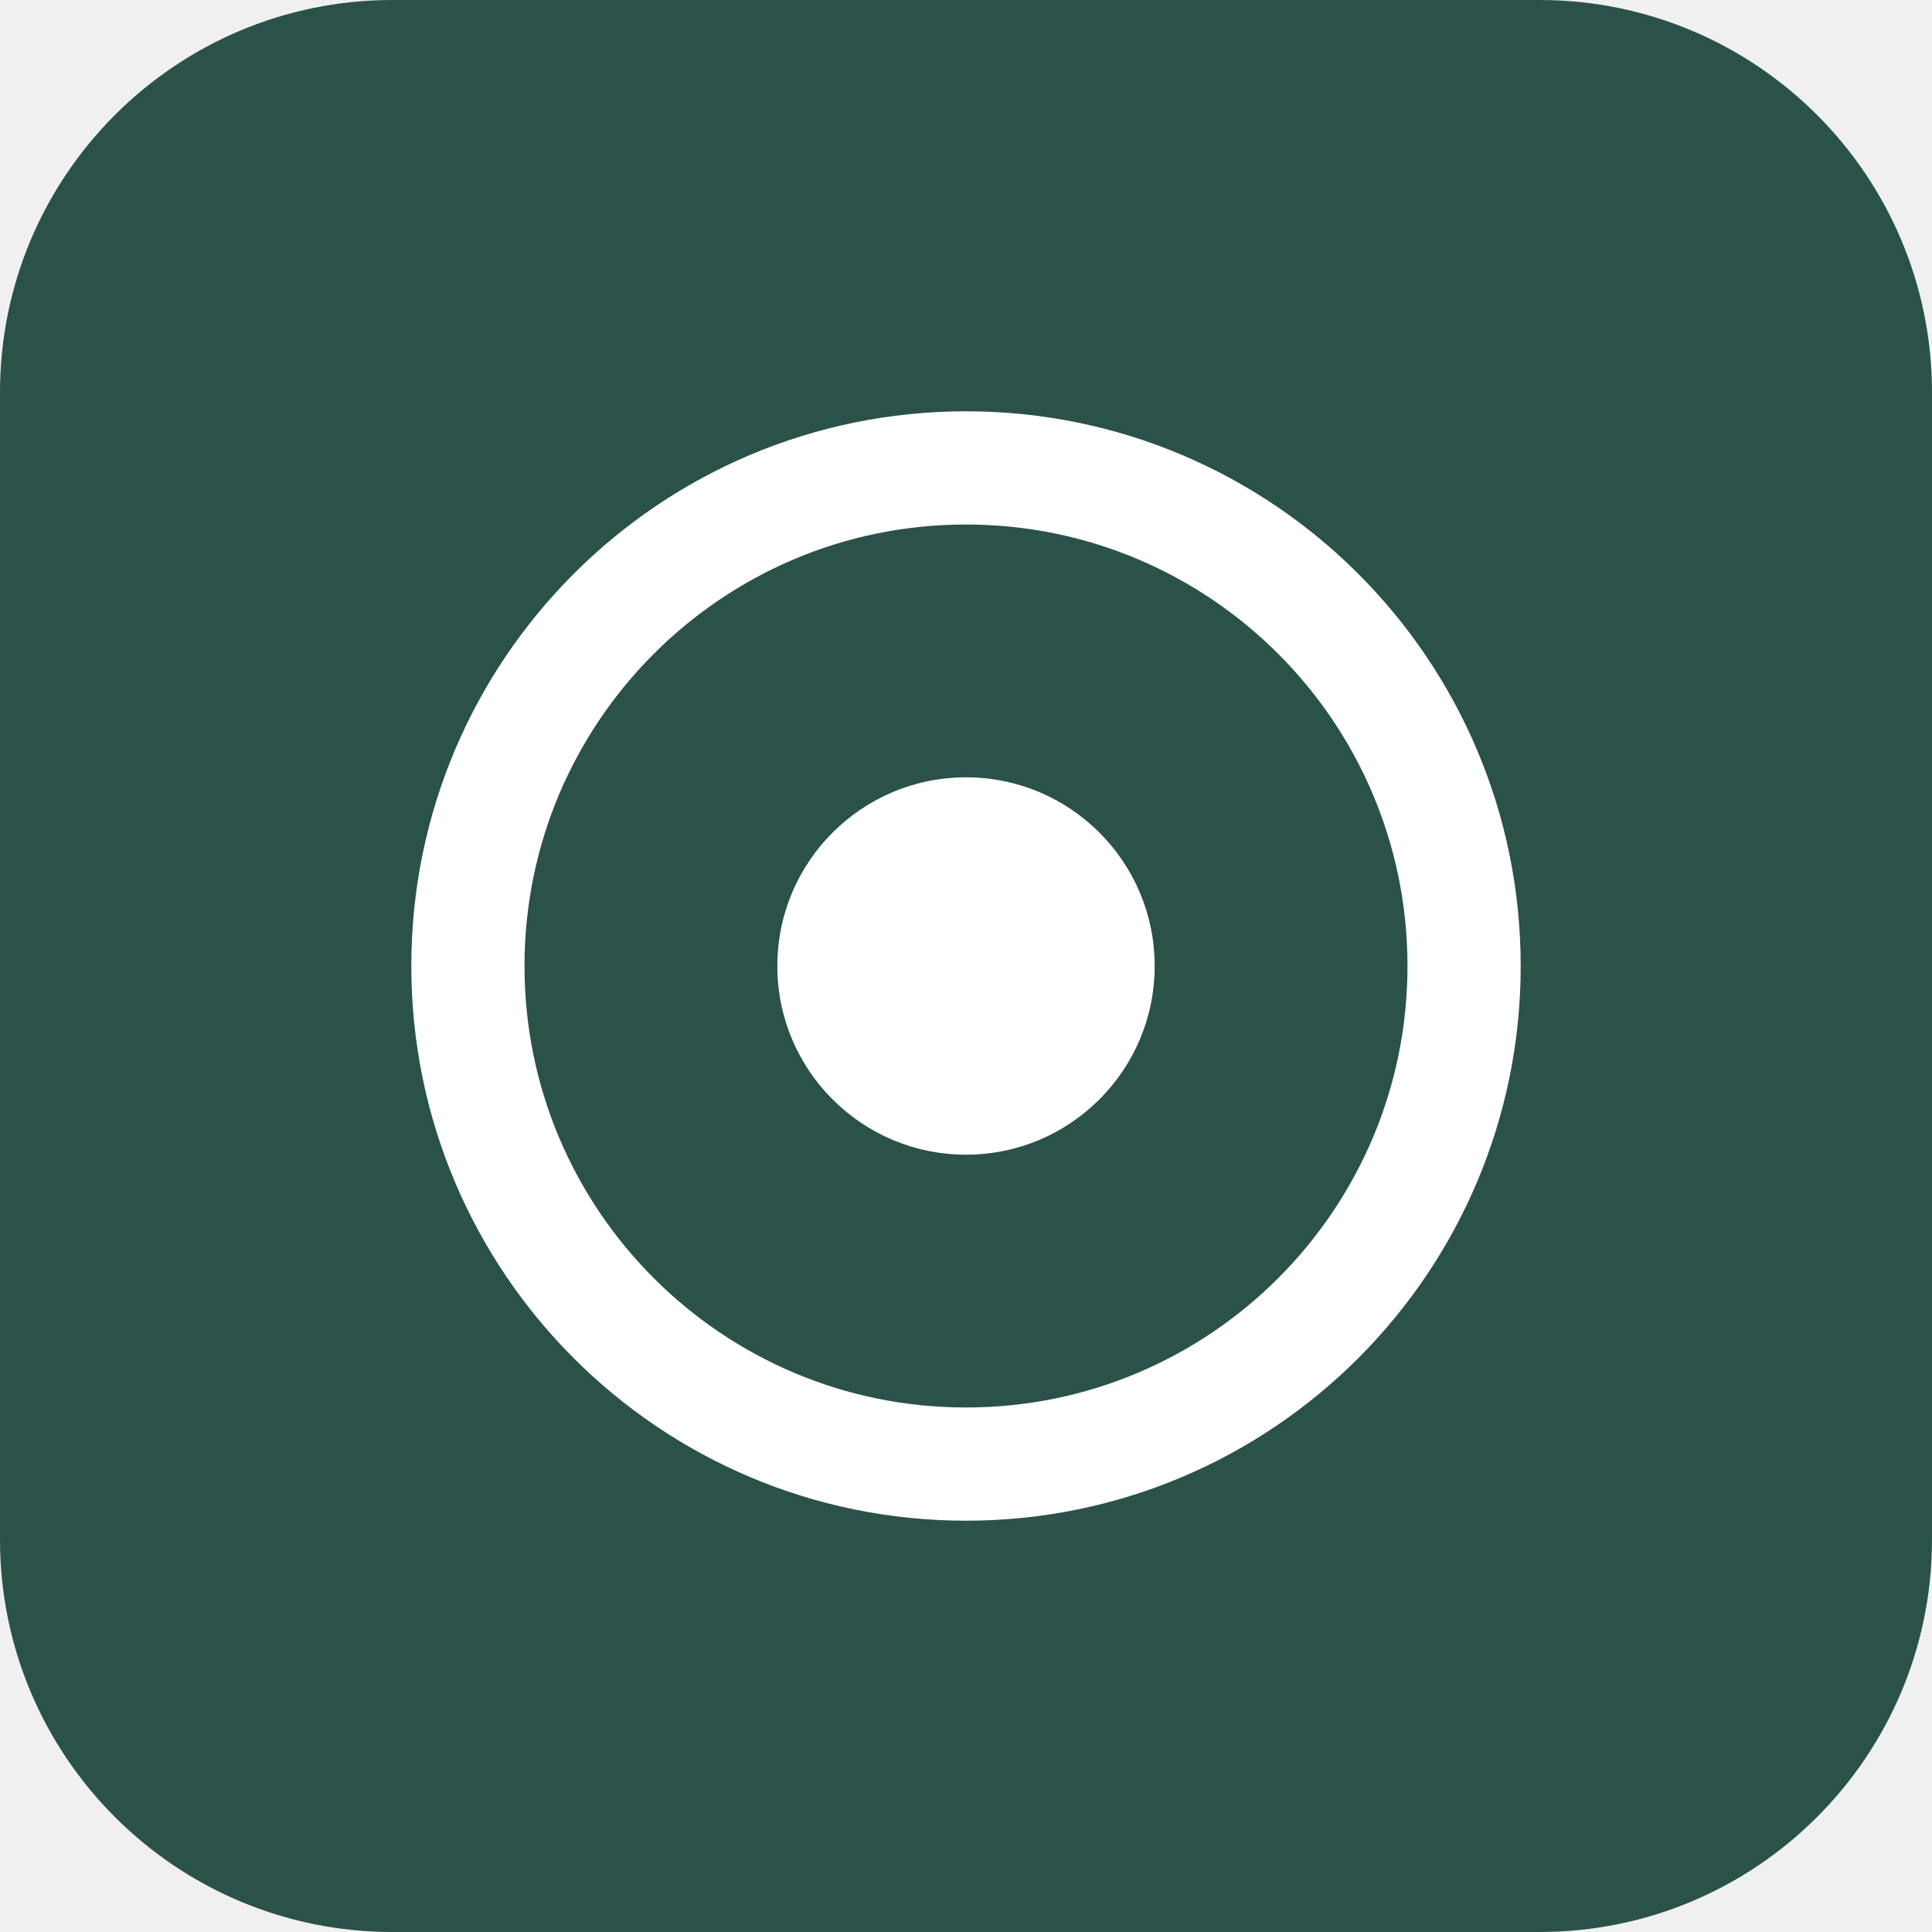
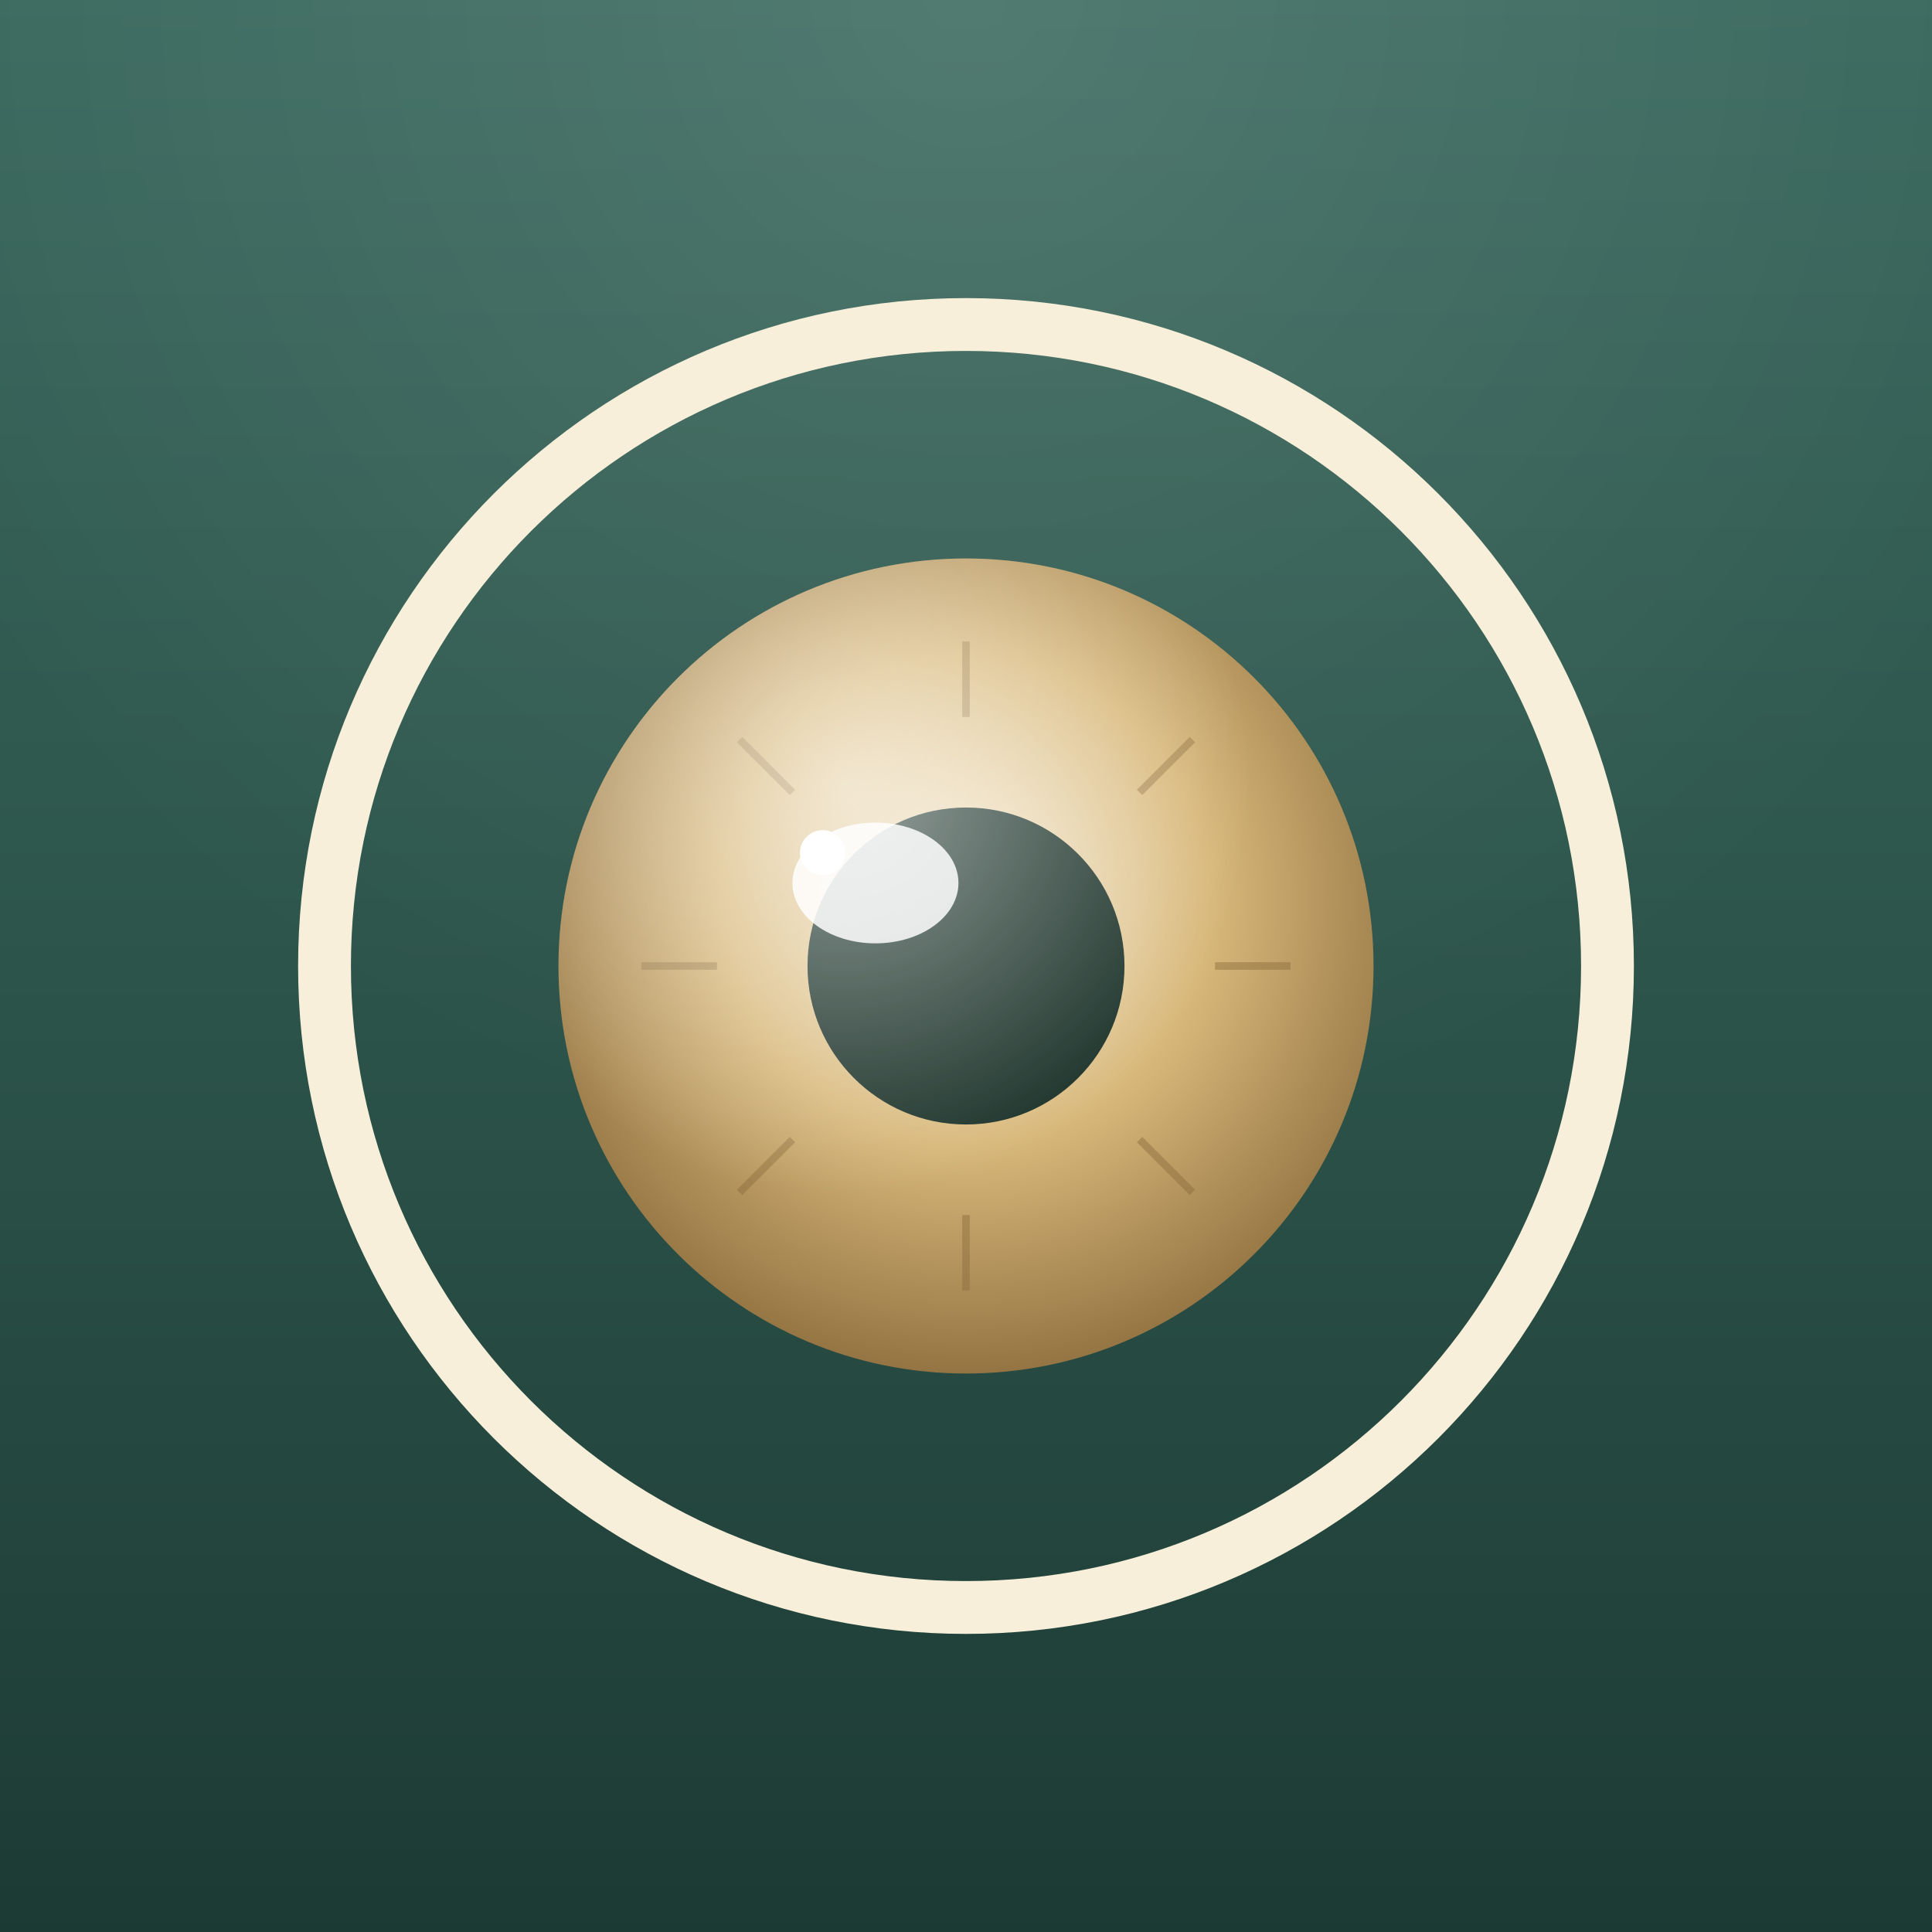
- <svg xmlns="http://www.w3.org/2000/svg" viewBox="0 0 512 512">
-   <rect width="512" height="512" rx="104" fill="#2b5249" />
-   <circle cx="256" cy="256" r="132" fill="none" stroke="#ffffff" stroke-width="30" />
-   <circle cx="256" cy="256" r="50" fill="#ffffff" />
+ <svg xmlns="http://www.w3.org/2000/svg" viewBox="0 0 512 512" role="img" aria-label="Focus Vision">
+   <defs>
+     <linearGradient id="bg" x1="0" y1="0" x2="0" y2="1">
+       <stop offset="0%" stop-color="#3a695e" />
+       <stop offset="55%" stop-color="#2b5249" />
+       <stop offset="100%" stop-color="#1c3a34" />
+     </linearGradient>
+     <radialGradient id="iris" cx="50%" cy="42%" r="62%">
+       <stop offset="0%" stop-color="#f5ead3" />
+       <stop offset="48%" stop-color="#d8b87a" />
+       <stop offset="100%" stop-color="#8a6a3a" />
+     </radialGradient>
+     <radialGradient id="sheen" cx="35%" cy="28%" r="50%">
+       <stop offset="0%" stop-color="#ffffff" stop-opacity="0.55" />
+       <stop offset="100%" stop-color="#ffffff" stop-opacity="0" />
+     </radialGradient>
+     <radialGradient id="topGlow" cx="50%" cy="0%" r="60%">
+       <stop offset="0%" stop-color="#ffffff" stop-opacity="0.12" />
+       <stop offset="100%" stop-color="#ffffff" stop-opacity="0" />
+     </radialGradient>
+   </defs>
+   <rect width="512" height="512" fill="url(#bg)" />
+   <rect width="512" height="512" fill="url(#topGlow)" />
+   <circle cx="256" cy="256" r="170" fill="none" stroke="#f7efd9" stroke-width="14" />
+   <circle cx="256" cy="256" r="108" fill="url(#iris)" />
+   <g stroke="#8a6a3a" stroke-width="2" opacity="0.45">
+     <line x1="256" y1="170" x2="256" y2="190" />
+     <line x1="256" y1="322" x2="256" y2="342" />
+     <line x1="170" y1="256" x2="190" y2="256" />
+     <line x1="322" y1="256" x2="342" y2="256" />
+     <line x1="196" y1="196" x2="210" y2="210" />
+     <line x1="316" y1="196" x2="302" y2="210" />
+     <line x1="196" y1="316" x2="210" y2="302" />
+     <line x1="316" y1="316" x2="302" y2="302" />
+   </g>
+   <circle cx="256" cy="256" r="42" fill="#1a3128" />
+   <ellipse cx="232" cy="234" rx="22" ry="16" fill="#ffffff" opacity="0.85" />
+   <circle cx="218" cy="226" r="6" fill="#ffffff" />
+   <circle cx="256" cy="256" r="108" fill="url(#sheen)" />
</svg>
